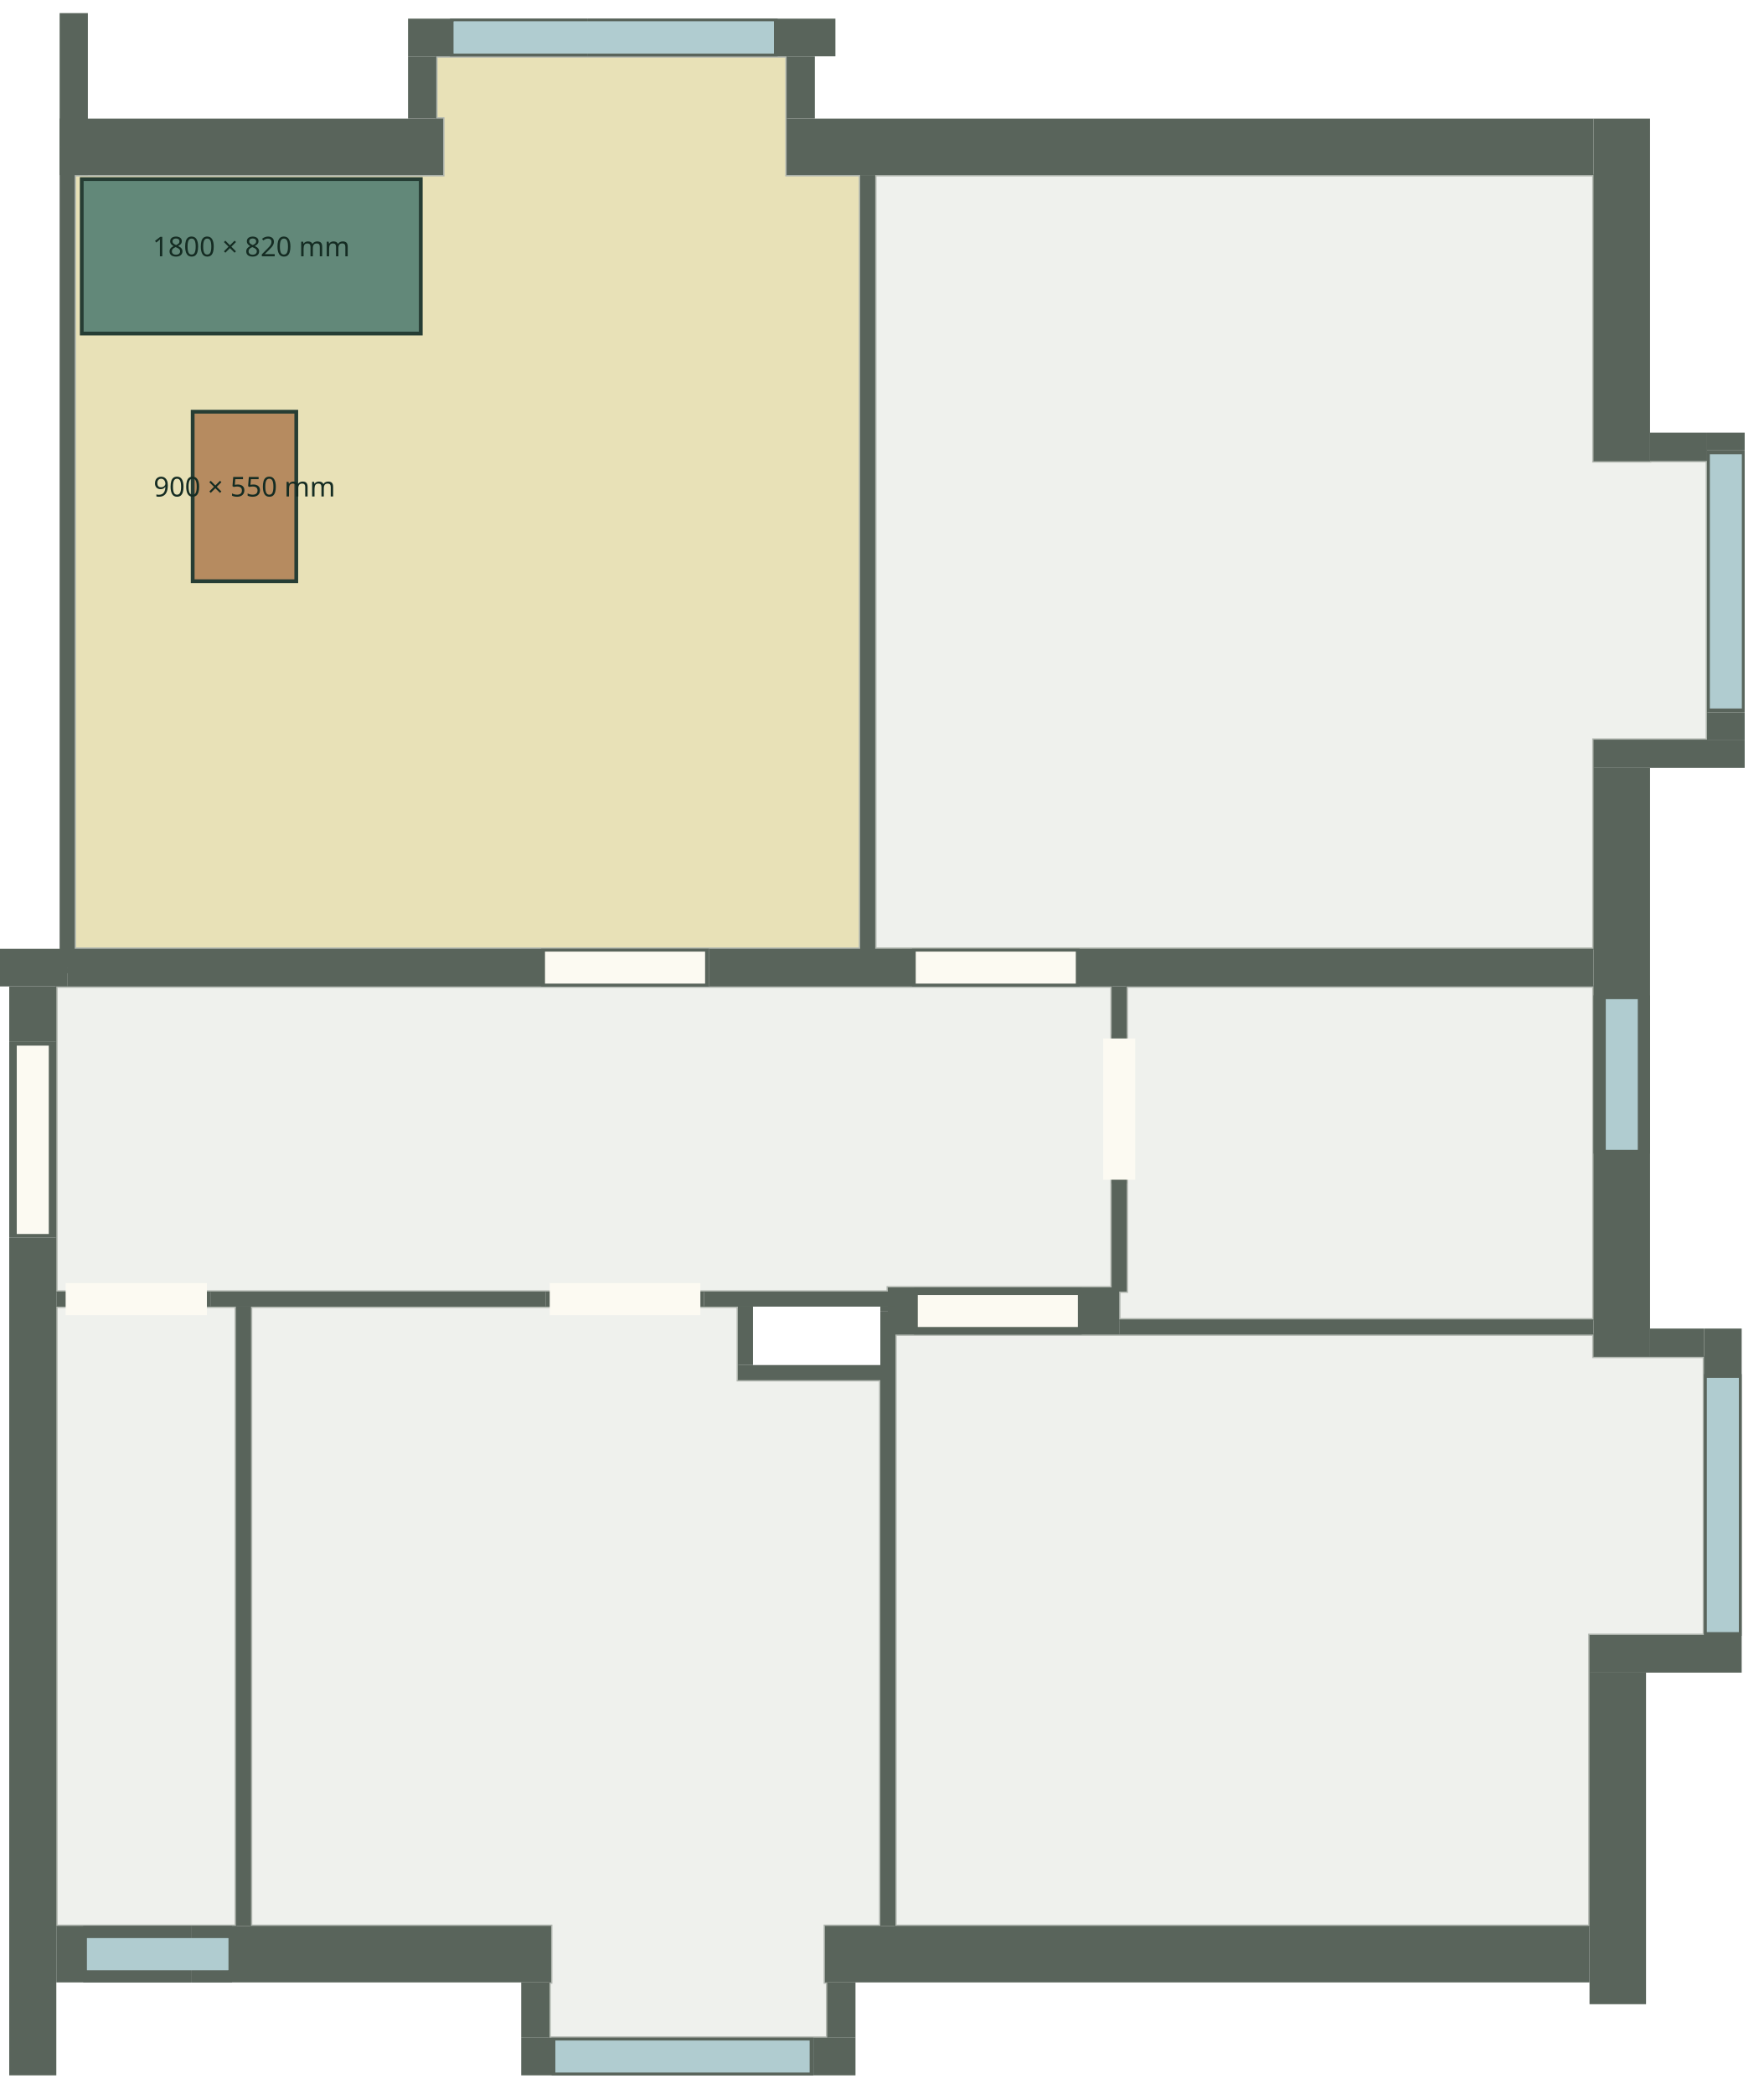
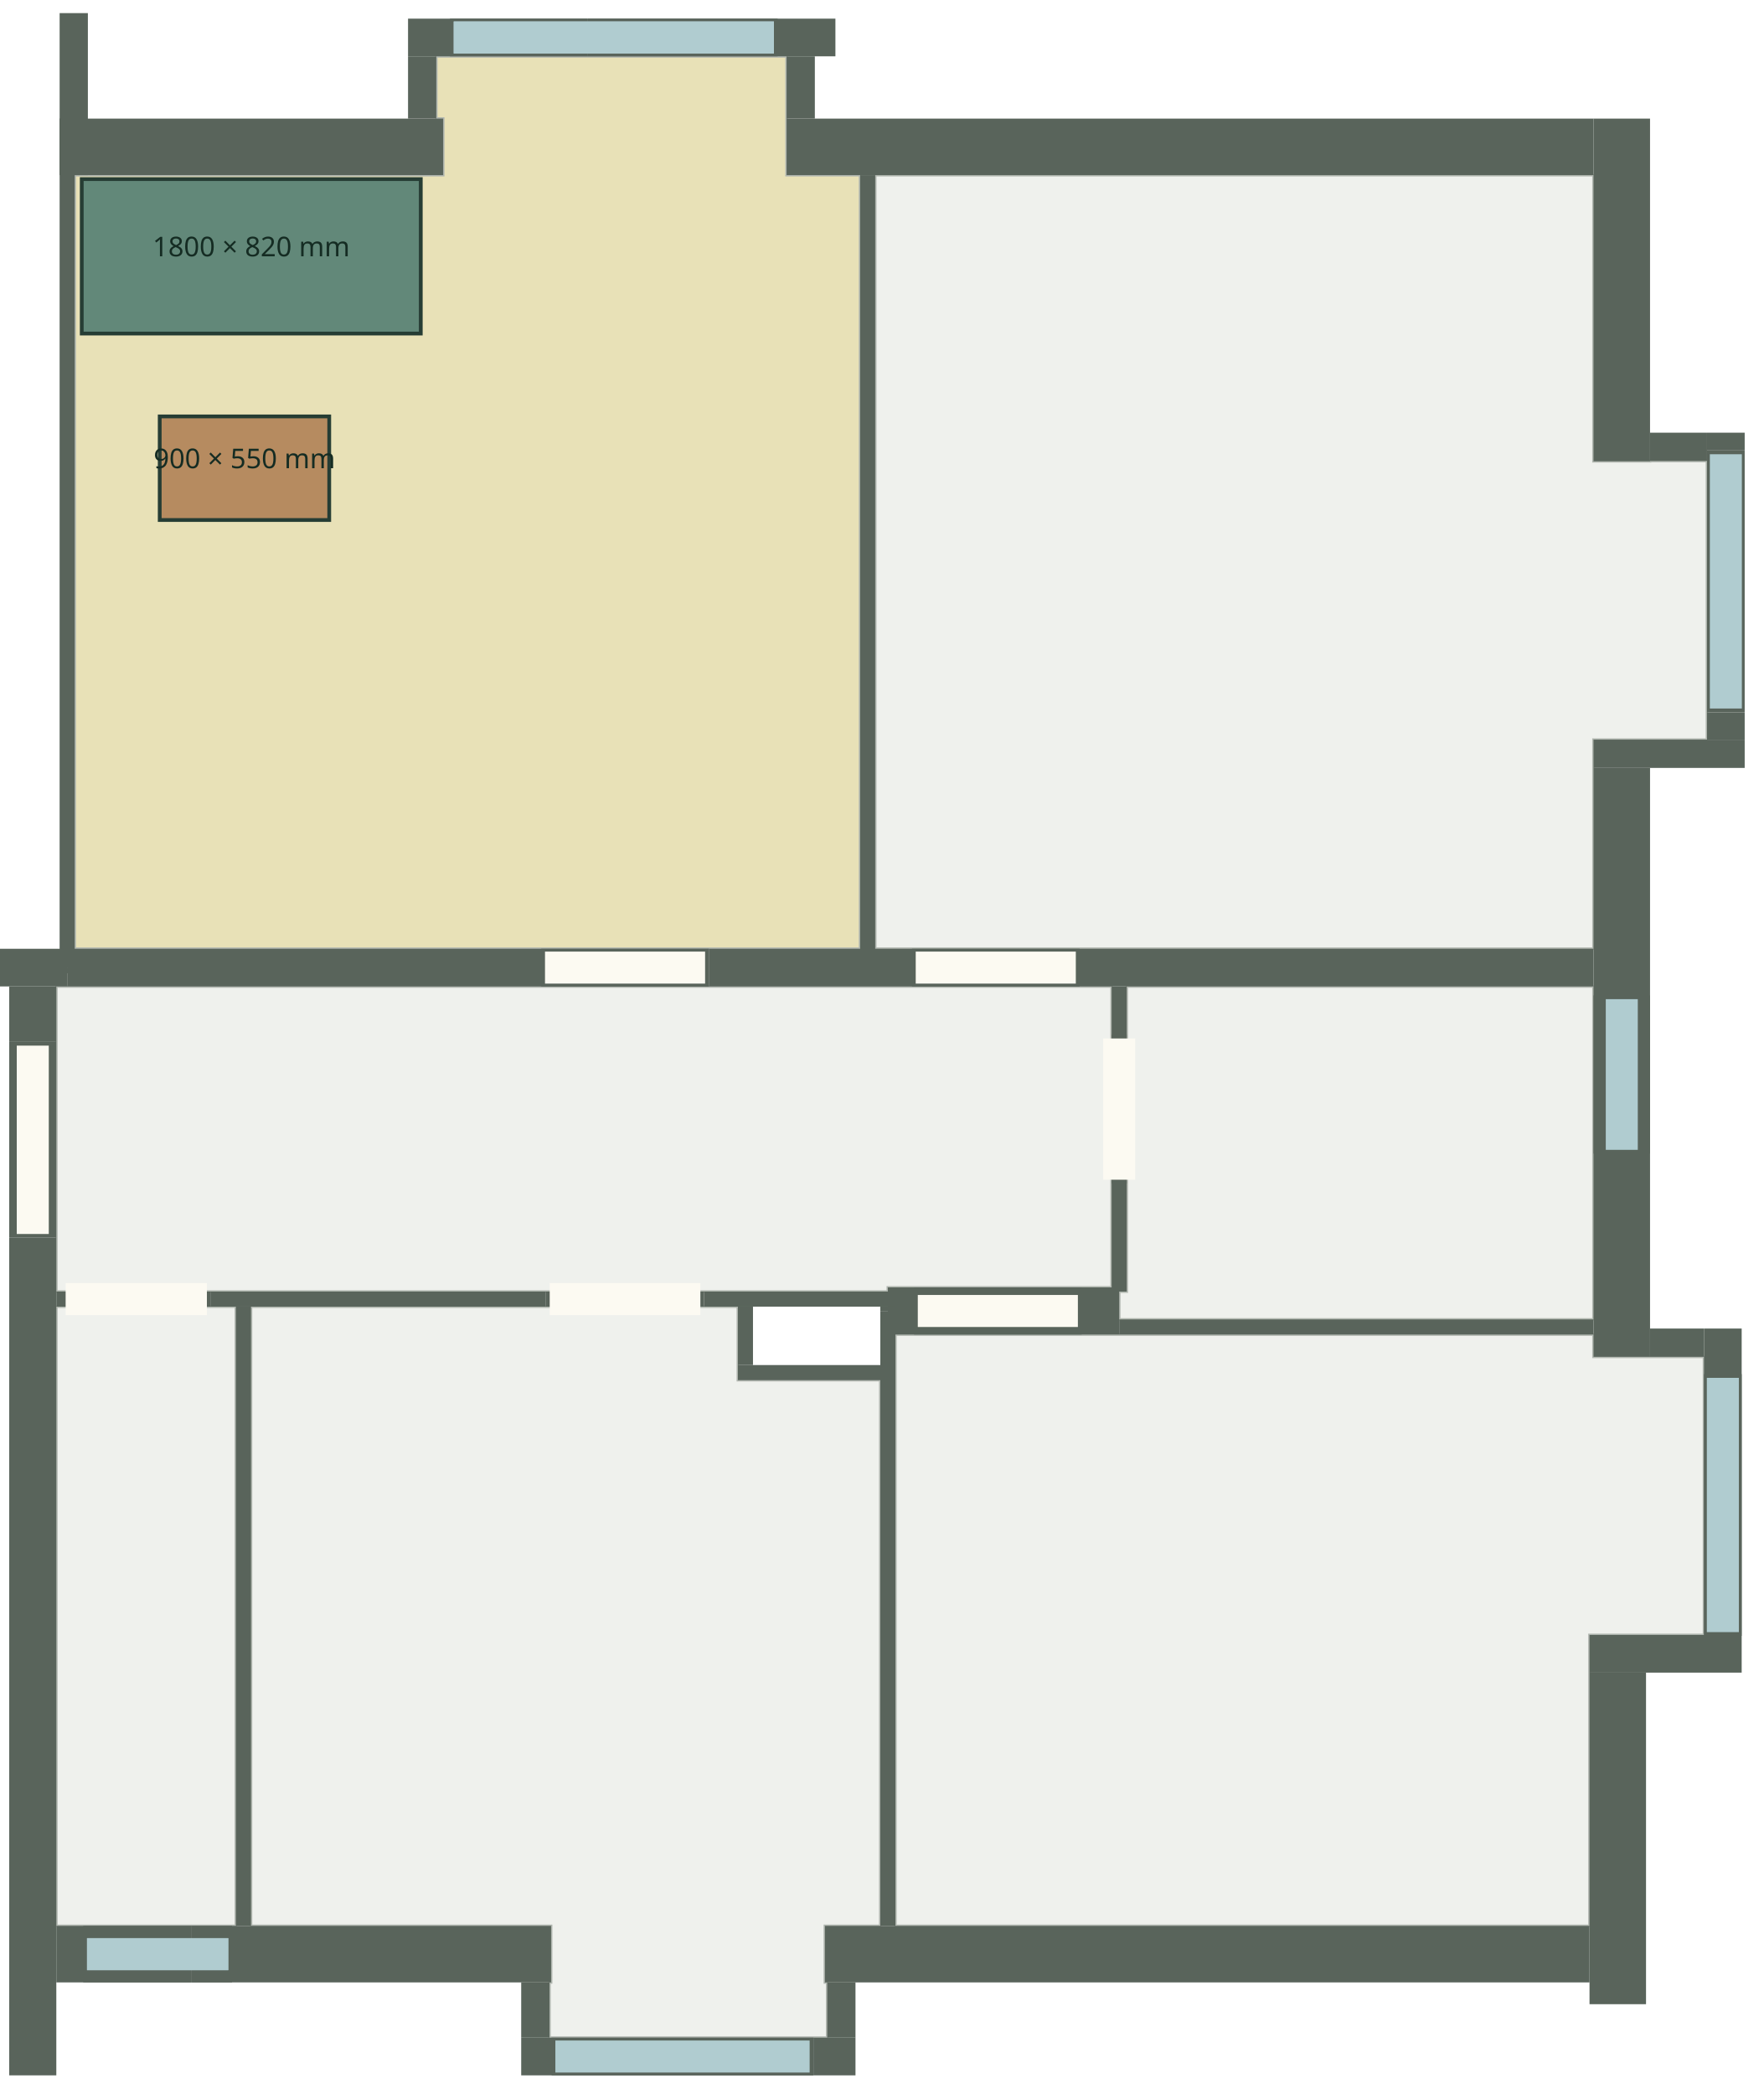
<svg xmlns="http://www.w3.org/2000/svg" viewBox="-300 -300 9362.197 11117.924" role="img">
  <polygon points="951.580,6638.470 951.580,9924.414 0.000,9924.414 0.000,6638.470" fill="#eff1ed" stroke="#b0b6af" stroke-width="12" />
  <polygon points="5683.110,6558.470 5683.110,4938.410 8159.667,4938.410 8159.667,6704.540 5643.110,6704.540 5643.110,6558.470" fill="#eff1ed" stroke="#b0b6af" stroke-width="12" />
  <polygon points="5601.110,4938.410 5601.110,6534.540 4413.000,6534.540 4413.000,6556.470 0.000,6556.470 0.000,4938.410" fill="#eff1ed" stroke="#b0b6af" stroke-width="12" />
  <polygon points="8159.667,4736.410 4347.788,4736.410 4347.788,630.724 8159.667,630.724 8159.667,2149.833 8461.667,2149.833 8461.667,2148.315 8762.197,2148.315 8762.197,3626.202 8159.667,3626.202 8159.667,3777.207" fill="#eff1ed" stroke="#b0b6af" stroke-width="12" />
  <polygon points="2017.462,0.000 3875.302,0.000 3875.302,630.724 4265.788,630.724 4265.788,4736.410 97.551,4736.410 97.551,630.724 2053.911,630.724 2053.911,328.724 2017.462,328.724" fill="#e8e1b7" stroke="#b0b6af" stroke-width="12" />
  <polygon points="4455.000,9924.414 4455.000,6786.540 8159.667,6786.540 8159.667,6904.794 8449.667,6904.794 8746.219,6904.794 8746.219,8379.691 8138.346,8379.691 8138.346,8580.691 8138.346,9924.414" fill="#eff1ed" stroke="#b0b6af" stroke-width="12" />
  <polygon points="2618.238,10226.414 2626.882,10226.414 2626.882,9924.414 1033.580,9924.414 1033.580,6638.470 3616.840,6638.470 3616.840,6936.642 3616.840,7028.642 4373.000,7028.642 4373.000,9924.414 4078.842,9924.414 4078.842,10226.414 4091.106,10226.414 4091.106,10517.924 2618.238,10517.924" fill="#eff1ed" stroke="#b0b6af" stroke-width="12" />
  <polyline points="8963.197,3702.202 8160.667,3702.202" fill="none" stroke="#59645b" stroke-width="150" />
  <polyline points="992.580,9925.414 992.580,6637.470" fill="none" stroke="#59645b" stroke-width="80" />
  <polyline points="5642.110,6557.470 5642.110,4937.410" fill="none" stroke="#59645b" stroke-width="80" />
  <polyline points="4242.106,10618.924 4018.671,10618.924" fill="none" stroke="#59645b" stroke-width="200" />
  <polyline points="4018.671,10618.924 2467.238,10618.924" fill="none" stroke="#59645b" stroke-width="200" />
  <polyline points="4414.000,6660.540 5642.110,6660.540" fill="none" stroke="#59645b" stroke-width="250" />
  <polyline points="8310.666,329.724 8310.667,2148.833" fill="none" stroke="#59645b" stroke-width="300" />
  <polyline points="8847.219,8380.691 8847.219,6753.794" fill="none" stroke="#59645b" stroke-width="200" />
  <polyline points="4135.521,-101.000 2820.505,-101.000" fill="none" stroke="#59645b" stroke-width="200" />
  <polyline points="2820.505,-101.000 1866.462,-101.000" fill="none" stroke="#59645b" stroke-width="200" />
  <polyline points="8139.346,10075.414 4079.842,10075.414" fill="none" stroke="#59645b" stroke-width="300" />
  <polyline points="56.551,4867.348 56.551,4837.410" fill="none" stroke="#59645b" stroke-width="80" />
  <polyline points="56.551,4837.410 56.551,479.724" fill="none" stroke="#59645b" stroke-width="80" />
  <polyline points="56.551,479.724 56.551,329.724" fill="none" stroke="#59645b" stroke-width="80" />
  <polyline points="3951.302,-1.000 3951.302,329.724" fill="none" stroke="#59645b" stroke-width="150" />
  <polyline points="2052.911,479.724 91.551,479.724" fill="none" stroke="#59645b" stroke-width="300" />
  <polyline points="91.551,479.724 56.551,479.724" fill="none" stroke="#59645b" stroke-width="300" />
  <polyline points="56.551,479.724 16.551,479.724" fill="none" stroke="#59645b" stroke-width="300" />
  <polyline points="2542.238,10225.414 2542.238,10518.924" fill="none" stroke="#59645b" stroke-width="150" />
  <polyline points="8863.197,3627.202 8863.197,3481.754" fill="none" stroke="#59645b" stroke-width="200" />
  <polyline points="8863.197,3481.754 8863.197,2091.754" fill="none" stroke="#59645b" stroke-width="200" />
  <polyline points="8863.197,2091.754 8863.197,1997.315" fill="none" stroke="#59645b" stroke-width="200" />
  <polyline points="8763.197,2072.315 8460.666,2072.315" fill="none" stroke="#59645b" stroke-width="150" />
  <polyline points="-1.000,6597.470 818.490,6597.470" fill="none" stroke="#59645b" stroke-width="80" />
  <polyline points="818.490,6597.470 2598.588,6597.470" fill="none" stroke="#59645b" stroke-width="80" />
  <polyline points="2598.588,6597.470 3438.588,6597.470" fill="none" stroke="#59645b" stroke-width="80" />
  <polyline points="3438.588,6597.470 4414.000,6597.470" fill="none" stroke="#59645b" stroke-width="80" />
  <polyline points="-900.000,4837.410 56.551,4837.410" fill="none" stroke="#59645b" stroke-width="200" />
  <polyline points="56.551,4837.410 3463.588,4837.410" fill="none" stroke="#59645b" stroke-width="200" />
  <polyline points="3463.588,4837.410 8160.667,4837.410" fill="none" stroke="#59645b" stroke-width="200" />
  <polyline points="91.551,629.724 91.551,479.724" fill="none" stroke="#59645b" stroke-width="150" />
  <polyline points="91.551,479.724 91.551,-230.366" fill="none" stroke="#59645b" stroke-width="150" />
  <polyline points="8160.667,479.724 3876.302,479.724" fill="none" stroke="#59645b" stroke-width="300" />
  <polyline points="8947.219,8480.691 8139.346,8480.691" fill="none" stroke="#59645b" stroke-width="200" />
  <polyline points="8460.667,6828.794 8747.219,6828.794" fill="none" stroke="#59645b" stroke-width="150" />
  <polyline points="8310.667,6903.794 8310.667,3777.202" fill="none" stroke="#59645b" stroke-width="300" />
  <polyline points="5642.110,6745.540 8160.667,6745.540" fill="none" stroke="#59645b" stroke-width="80" />
  <polyline points="4374.000,6987.642 3617.840,6987.642" fill="none" stroke="#59645b" stroke-width="80" />
  <polyline points="-126.000,4937.410 -126.000,5231.723" fill="none" stroke="#59645b" stroke-width="250" />
  <polyline points="-126.000,5231.723 -126.000,6271.723" fill="none" stroke="#59645b" stroke-width="250" />
  <polyline points="-126.000,6271.723 -126.000,10718.924" fill="none" stroke="#59645b" stroke-width="250" />
  <polyline points="4414.000,9925.414 4414.000,6660.540" fill="none" stroke="#59645b" stroke-width="80" />
  <polyline points="4414.000,6660.540 4414.000,6637.470" fill="none" stroke="#59645b" stroke-width="80" />
  <polyline points="1941.462,-1.000 1941.462,329.724" fill="none" stroke="#59645b" stroke-width="150" />
  <polyline points="3657.840,6947.642 3657.840,6637.470" fill="none" stroke="#59645b" stroke-width="80" />
  <polyline points="4306.788,629.724 4306.788,4787.410" fill="none" stroke="#59645b" stroke-width="80" />
  <polyline points="8289.346,10341.121 8289.346,8580.691" fill="none" stroke="#59645b" stroke-width="300" />
  <polyline points="4167.106,10225.414 4167.106,10518.924" fill="none" stroke="#59645b" stroke-width="150" />
  <polyline points="-1.000,10075.414 716.285,10075.414" fill="none" stroke="#59645b" stroke-width="300" />
  <polyline points="716.285,10075.414 2625.882,10075.414" fill="none" stroke="#59645b" stroke-width="300" />
  <polyline points="8847.219,8385.611 8847.219,8380.691" fill="none" stroke="#59645b" stroke-width="200" />
  <polyline points="8847.219,8380.691 8847.219,6995.611" fill="none" stroke="#59645b" stroke-width="200" />
  <polyline points="5431.903,4837.410 4541.904,4837.410" fill="none" stroke="#59645b" stroke-width="200" />
  <polyline points="141.999,10075.414 716.285,10075.414" fill="none" stroke="#59645b" stroke-width="300" />
  <polyline points="716.285,10075.414 931.999,10075.414" fill="none" stroke="#59645b" stroke-width="300" />
  <polyline points="8310.666,5824.986 8310.666,4984.986" fill="none" stroke="#59645b" stroke-width="300" />
  <polyline points="818.490,6597.470 28.490,6597.470" fill="none" stroke="#59645b" stroke-width="80" />
  <polyline points="4552.900,6660.540 5442.900,6660.540" fill="none" stroke="#59645b" stroke-width="250" />
  <polyline points="2088.909,-101.000 2820.505,-101.000" fill="none" stroke="#59645b" stroke-width="200" />
  <polyline points="2820.505,-101.000 3828.909,-101.000" fill="none" stroke="#59645b" stroke-width="200" />
  <polyline points="2628.671,10618.924 4018.671,10618.924" fill="none" stroke="#59645b" stroke-width="200" />
  <polyline points="2573.588,4837.410 3463.588,4837.410" fill="none" stroke="#59645b" stroke-width="200" />
  <polyline points="5642.110,5193.646 5642.110,5983.647" fill="none" stroke="#59645b" stroke-width="80" />
  <polyline points="8847.219,8365.611 8847.219,7015.611" stroke="#b0ccd0" stroke-width="170" />
  <polyline points="5411.903,4837.410 4561.903,4837.410" stroke="#fcfaf2" stroke-width="170" />
  <polyline points="-126.000,5251.723 -126.000,6251.723" stroke="#fcfaf2" stroke-width="170" />
  <polyline points="161.999,10075.414 911.999,10075.414" stroke="#b0ccd0" stroke-width="170" />
  <polyline points="161.999,10075.414 911.999,10075.414" stroke="#b0ccd0" stroke-width="170" />
  <polyline points="8310.666,5804.986 8310.666,5004.986" stroke="#b0ccd0" stroke-width="170" />
  <polyline points="798.490,6597.470 48.490,6597.470" stroke="#fcfaf2" stroke-width="170" />
  <polyline points="4572.900,6660.540 5422.900,6660.540" stroke="#fcfaf2" stroke-width="170" />
  <polyline points="2108.909,-101.000 3808.909,-101.000" stroke="#b0ccd0" stroke-width="170" />
  <polyline points="2108.909,-101.000 3808.909,-101.000" stroke="#b0ccd0" stroke-width="170" />
  <polyline points="8863.197,3461.754 8863.197,2111.754" stroke="#b0ccd0" stroke-width="170" />
  <polyline points="2648.671,10618.924 3998.670,10618.924" stroke="#b0ccd0" stroke-width="170" />
  <polyline points="2618.588,6597.470 3418.588,6597.470" stroke="#fcfaf2" stroke-width="170" />
  <polyline points="2593.588,4837.410 3443.588,4837.410" stroke="#fcfaf2" stroke-width="170" />
  <polyline points="5642.110,5213.646 5642.110,5963.646" stroke="#fcfaf2" stroke-width="170" />
  <polygon points="134.000,650.924 1934.000,650.924 1934.000,1470.924 134.000,1470.924" fill="#628879" stroke="#263d34" stroke-width="20" />
  <text x="1034" y="1060.924" text-anchor="middle" font-family="sans-serif" font-size="145" fill="#152c23">1800 × 820 mm</text>
-   <polygon points="723.000,2785.924 723.000,1885.924 1273.000,1885.924 1273.000,2785.924" fill="#b68b60" stroke="#263d34" stroke-width="20" />
-   <text x="998" y="2335.924" text-anchor="middle" font-family="sans-serif" font-size="145" fill="#152c23">900 × 550 mm</text>
+   <polygon points="548.000,1910.924 1448.000,1910.924 1448.000,2460.924 548.000,2460.924" fill="#b68b60" stroke="#263d34" stroke-width="20" />
+   <text x="998" y="2185.924" text-anchor="middle" font-family="sans-serif" font-size="145" fill="#152c23">900 × 550 mm</text>
</svg>
